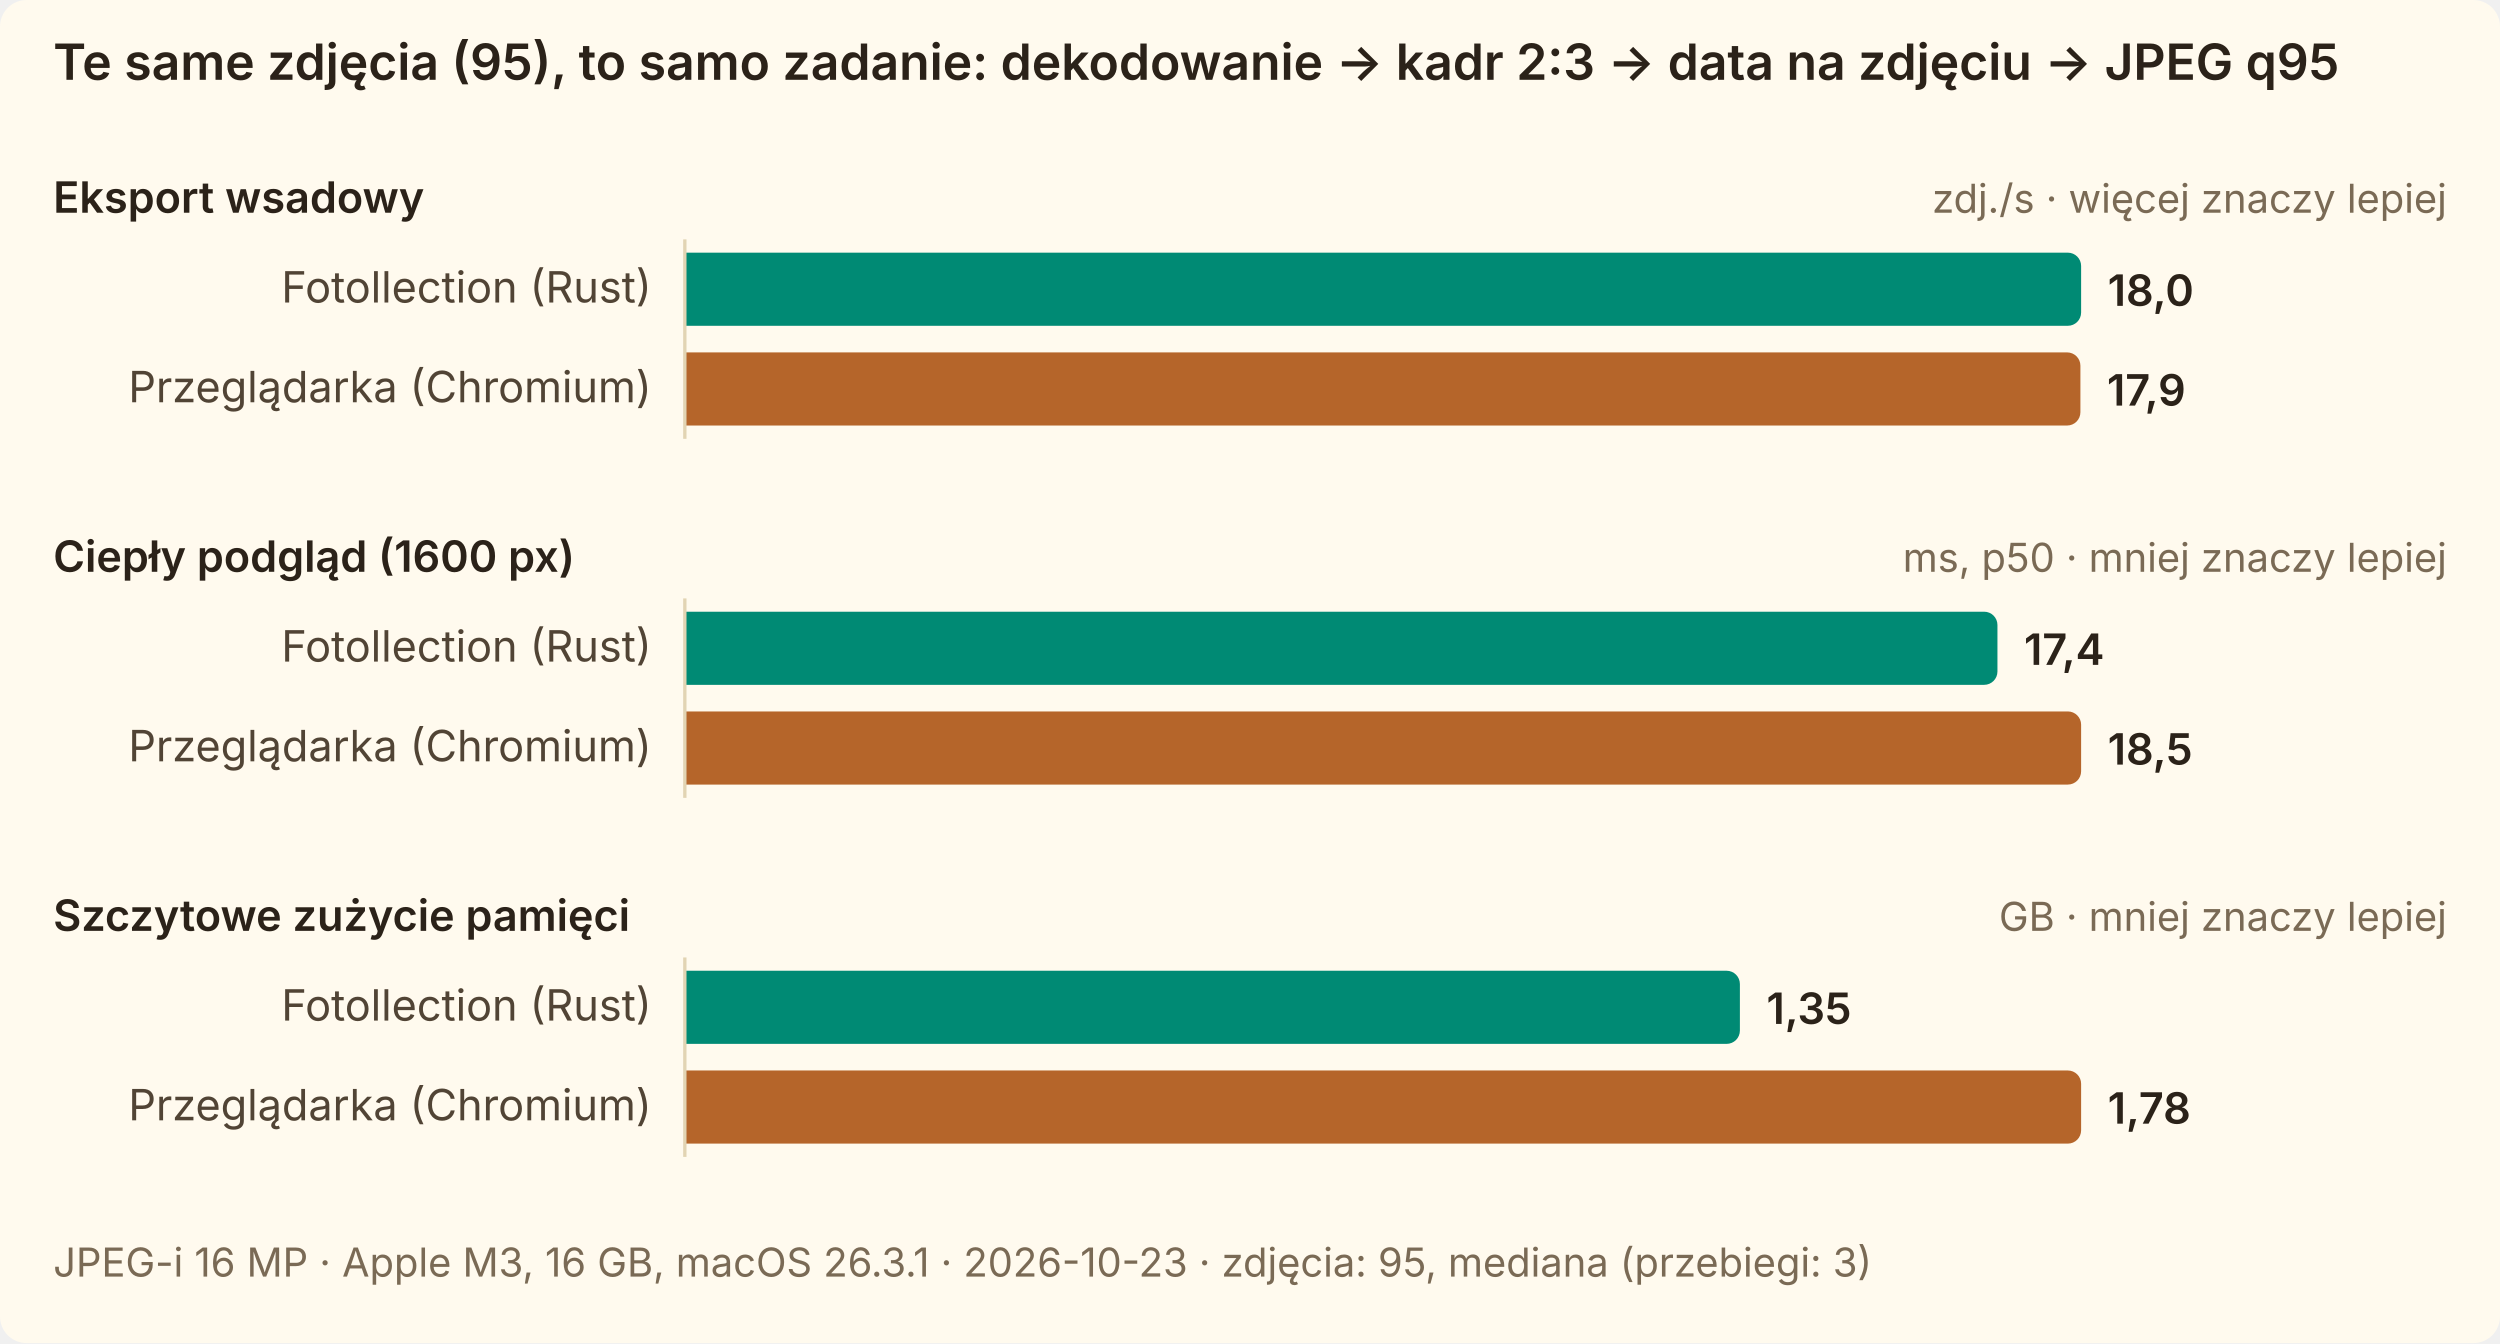
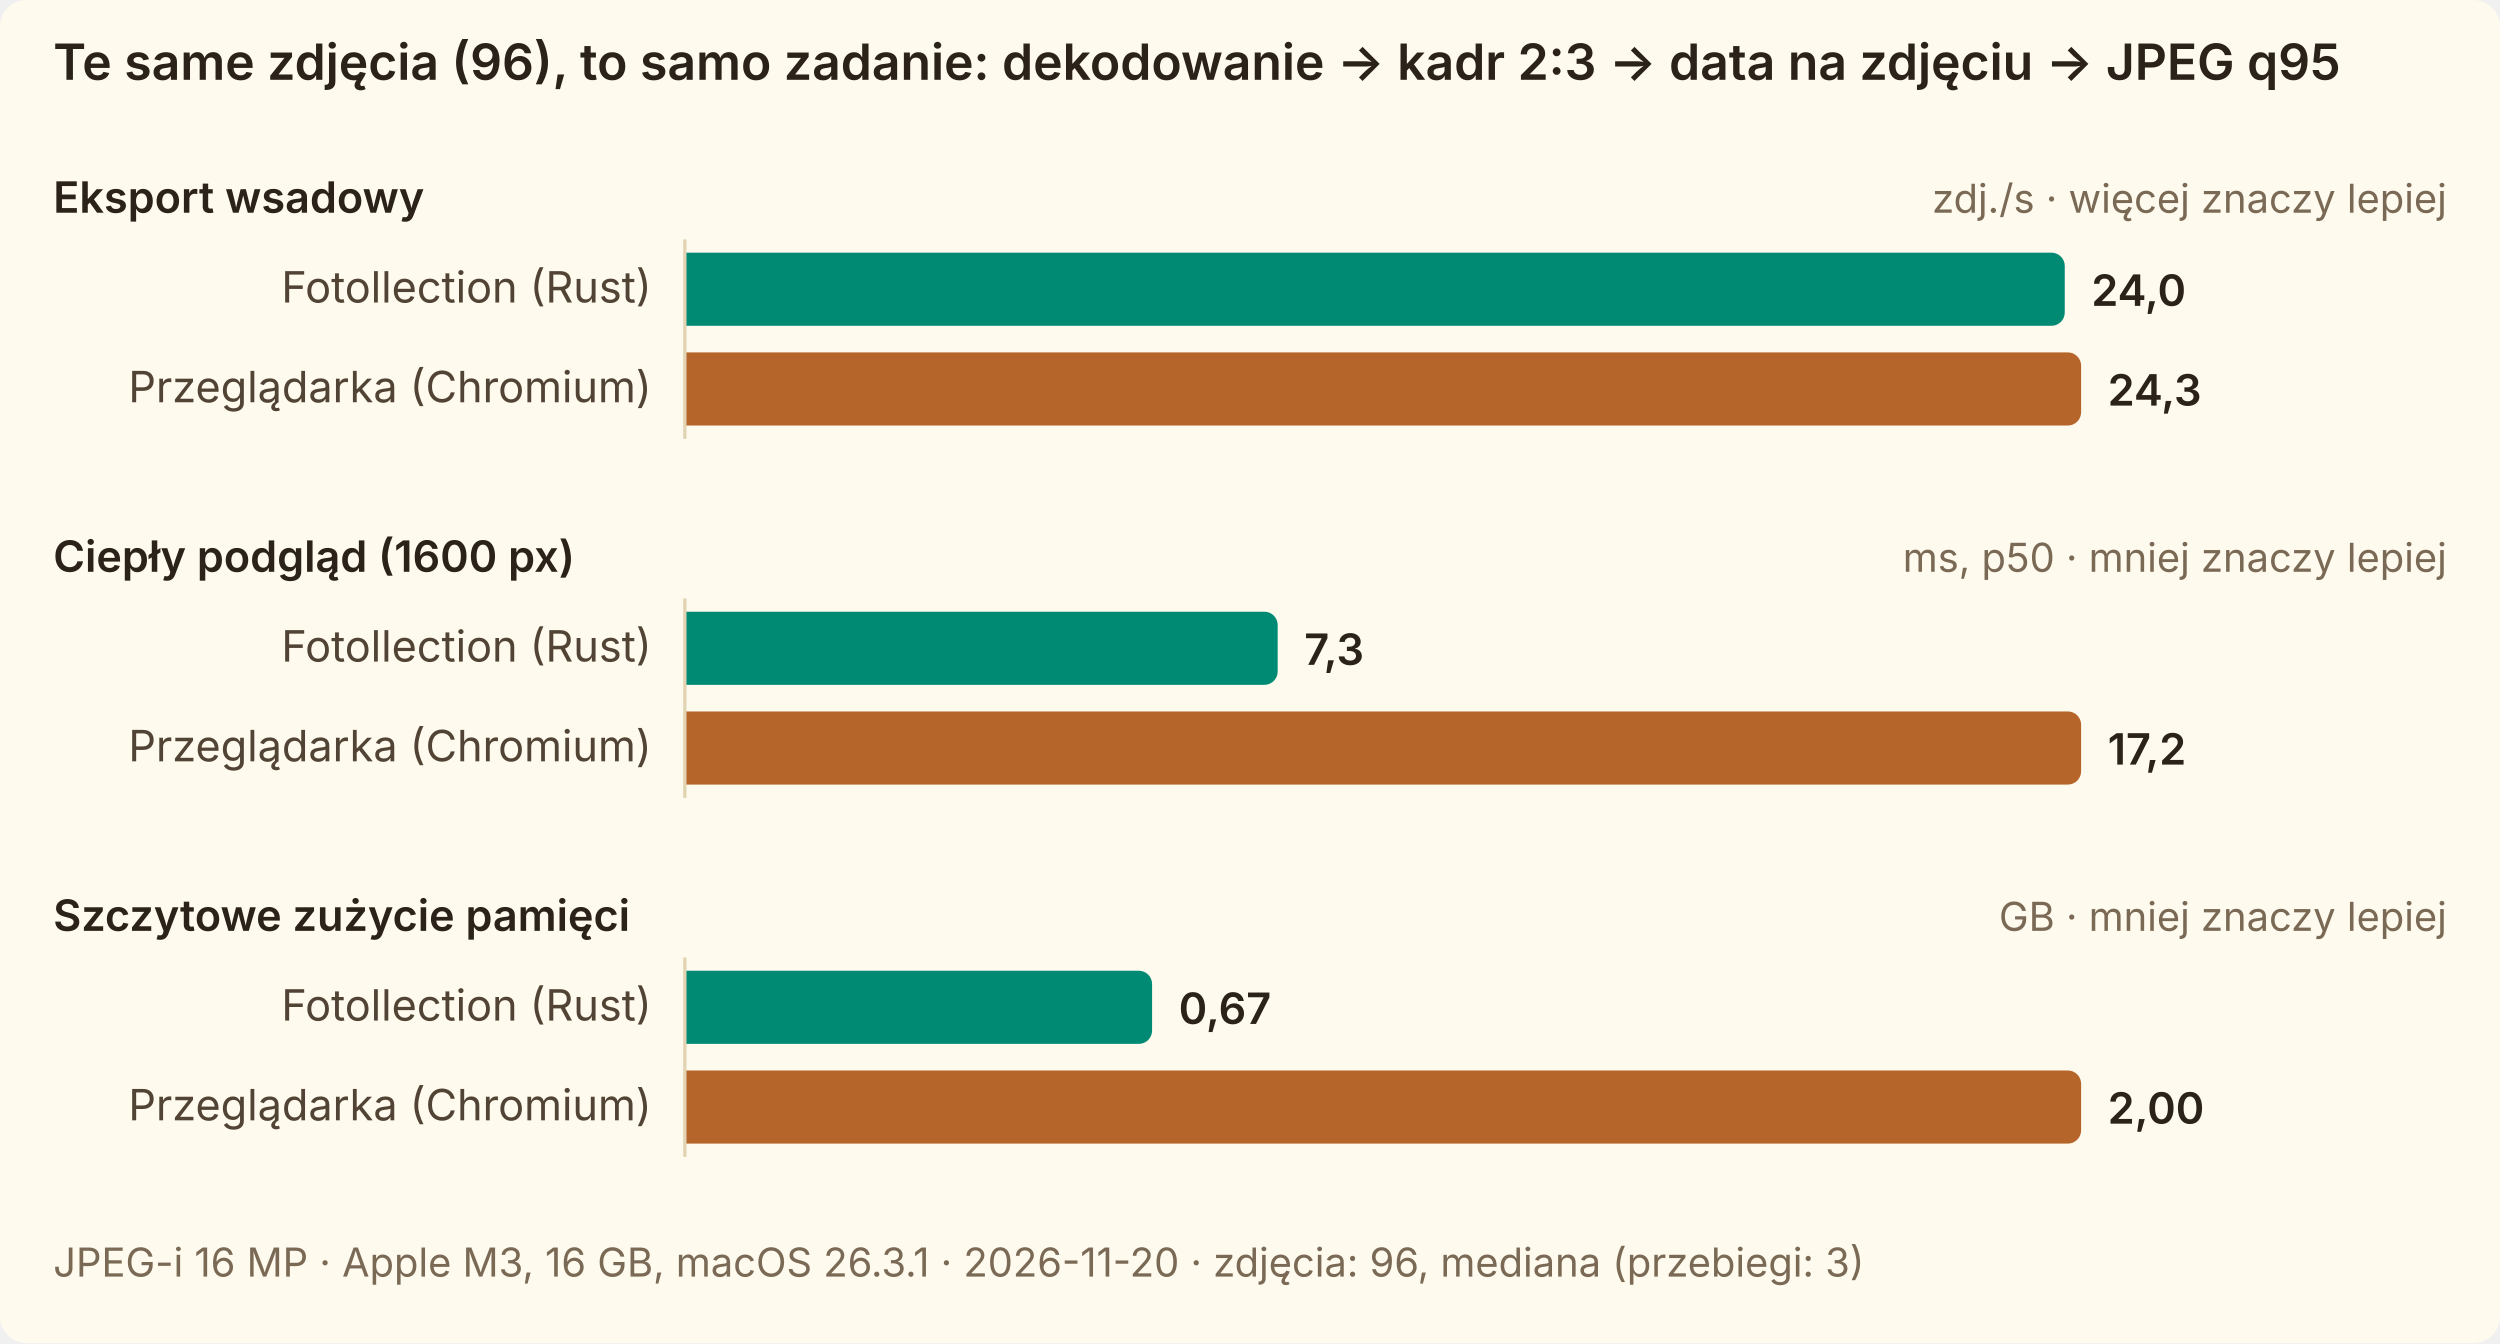
<svg xmlns="http://www.w3.org/2000/svg" viewBox="-16 -16 752 404" width="752" height="404" role="img" aria-labelledby="t d">
  <style>
  .bg{fill:#fffaee} .t1{fill:#2b2219;font:600 13px system-ui,-apple-system,Segoe UI,sans-serif}
  .t2{fill:#514435;font:13px system-ui,-apple-system,Segoe UI,sans-serif}
  .t3{fill:#7a6a55;font:12px system-ui,-apple-system,Segoe UI,sans-serif}
  .h{font-size:15px} .num{font-variant-numeric:tabular-nums} .axis{stroke:#e2d4b3;stroke-width:1}
  .ref{stroke:#514435;stroke-width:1.5;stroke-dasharray:4 3} .refw{stroke:#b5652a;stroke-width:1.5;stroke-dasharray:4 3}
  .s1{fill:#008a74} .old{fill-opacity:.45} .s2{fill:#b5652a} .s3{fill:#1baf7a} .s4{fill:#eda100} .s5{fill:#e87ba4} .gap{stroke:#fffaee;stroke-width:2}
  .in{fill:#fff} .ln{fill:none;stroke:#008a74;stroke-width:2;stroke-linejoin:round} .band{fill:#e2d4b3;fill-opacity:.35}
  @media (prefers-color-scheme: dark){
    .bg{fill:#262019} .t1{fill:#f3ead6} .t2{fill:#d8cab0} .t3{fill:#a8977c} .axis{stroke:#3b3127}
    .ref{stroke:#d8cab0} .refw{stroke:#cc7f3e}
    .s1{fill:#21a593} .s2{fill:#cc7f3e} .s3{fill:#199e70} .s4{fill:#c98500} .s5{fill:#d55181} .gap{stroke:#262019}
    .ln{stroke:#21a593} .band{fill:#3b3127}
  }
</style>
  <rect class="bg" x="-16" y="-16" width="752" height="404" rx="8" />
-   <text class="t1 h" x="0" y="8">Te same zdjęcia (95), to samo zadanie: dekodowanie → kadr 2:3 → data na zdjęciu → JPEG q95</text>
+   <text class="t1 h" x="0" y="8">Te same zdjęcia (96), to samo zadanie: dekodowanie → kadr 2:3 → data na zdjęciu → JPEG q95</text>
  <text class="t1" x="0" y="48">Eksport wsadowy</text>
  <text class="t3" x="720" y="48" text-anchor="end">zdj./s · więcej znaczy lepiej</text>
  <text class="t2" x="180" y="75" text-anchor="end">Fotollection (Rust)</text>
-   <path class="s1" d="M190 60h416a4 4 0 0 1 4 4v14a4 4 0 0 1 -4 4h-416z" />
-   <text class="t1 num" x="618" y="76">18,0</text>
+   <path class="s1" d="M190 60h411.08a4 4 0 0 1 4 4v14a4 4 0 0 1 -4 4h-411.08z" />
+   <text class="t1 num" x="613.08" y="76">24,0</text>
  <text class="t2" x="180" y="105" text-anchor="end">Przeglądarka (Chromium)</text>
-   <path class="s2" d="M190 90h415.786a4 4 0 0 1 4 4v14a4 4 0 0 1 -4 4h-415.786z" />
-   <text class="t1 num" x="617.786" y="106">17,9</text>
+   <path class="s2" d="M190 90h416a4 4 0 0 1 4 4v14a4 4 0 0 1 -4 4h-416z" />
+   <text class="t1 num" x="618" y="106">24,3</text>
  <line class="axis" x1="190" x2="190" y1="56" y2="116" />
  <text class="t1" x="0" y="156">Ciepły podgląd (1600 px)</text>
  <text class="t3" x="720" y="156" text-anchor="end">ms, p50 · mniej znaczy lepiej</text>
  <text class="t2" x="180" y="183" text-anchor="end">Fotollection (Rust)</text>
-   <path class="s1" d="M190 168h390.831a4 4 0 0 1 4 4v14a4 4 0 0 1 -4 4h-390.831z" />
-   <text class="t1 num" x="592.831" y="184">17,4</text>
+   <path class="s1" d="M190 168h174.326a4 4 0 0 1 4 4v14a4 4 0 0 1 -4 4h-174.326z" />
+   <text class="t1 num" x="376.326" y="184">7,3</text>
  <text class="t2" x="180" y="213" text-anchor="end">Przeglądarka (Chromium)</text>
  <path class="s2" d="M190 198h416a4 4 0 0 1 4 4v14a4 4 0 0 1 -4 4h-416z" />
-   <text class="t1 num" x="618" y="214">18,5</text>
+   <text class="t1 num" x="618" y="214">17,2</text>
  <line class="axis" x1="190" x2="190" y1="164" y2="224" />
  <text class="t1" x="0" y="264">Szczytowe zużycie pamięci</text>
  <text class="t3" x="720" y="264" text-anchor="end">GB · mniej znaczy lepiej</text>
  <text class="t2" x="180" y="291" text-anchor="end">Fotollection (Rust)</text>
-   <path class="s1" d="M190 276h313.359a4 4 0 0 1 4 4v14a4 4 0 0 1 -4 4h-313.359z" />
-   <text class="t1 num" x="515.359" y="292">1,35</text>
+   <path class="s1" d="M190 276h136.549a4 4 0 0 1 4 4v14a4 4 0 0 1 -4 4h-136.549z" />
+   <text class="t1 num" x="338.549" y="292">0,67</text>
  <text class="t2" x="180" y="321" text-anchor="end">Przeglądarka (Chromium)</text>
  <path class="s2" d="M190 306h416a4 4 0 0 1 4 4v14a4 4 0 0 1 -4 4h-416z" />
-   <text class="t1 num" x="618" y="322">1,78</text>
+   <text class="t1 num" x="618" y="322">2,00</text>
  <line class="axis" x1="190" x2="190" y1="272" y2="332" />
-   <text class="t3" x="0" y="368">JPEG-i 16 MP · Apple M3, 16 GB, macOS 26.3.1 · 2026-10-23 · zdjęcia: 95, mediana (przebiegi: 3)</text>
+   <text class="t3" x="0" y="368">JPEG-i 16 MP · Apple M3, 16 GB, macOS 26.3.1 · 2026-11-20 · zdjęcia: 96, mediana (przebiegi: 3)</text>
</svg>
